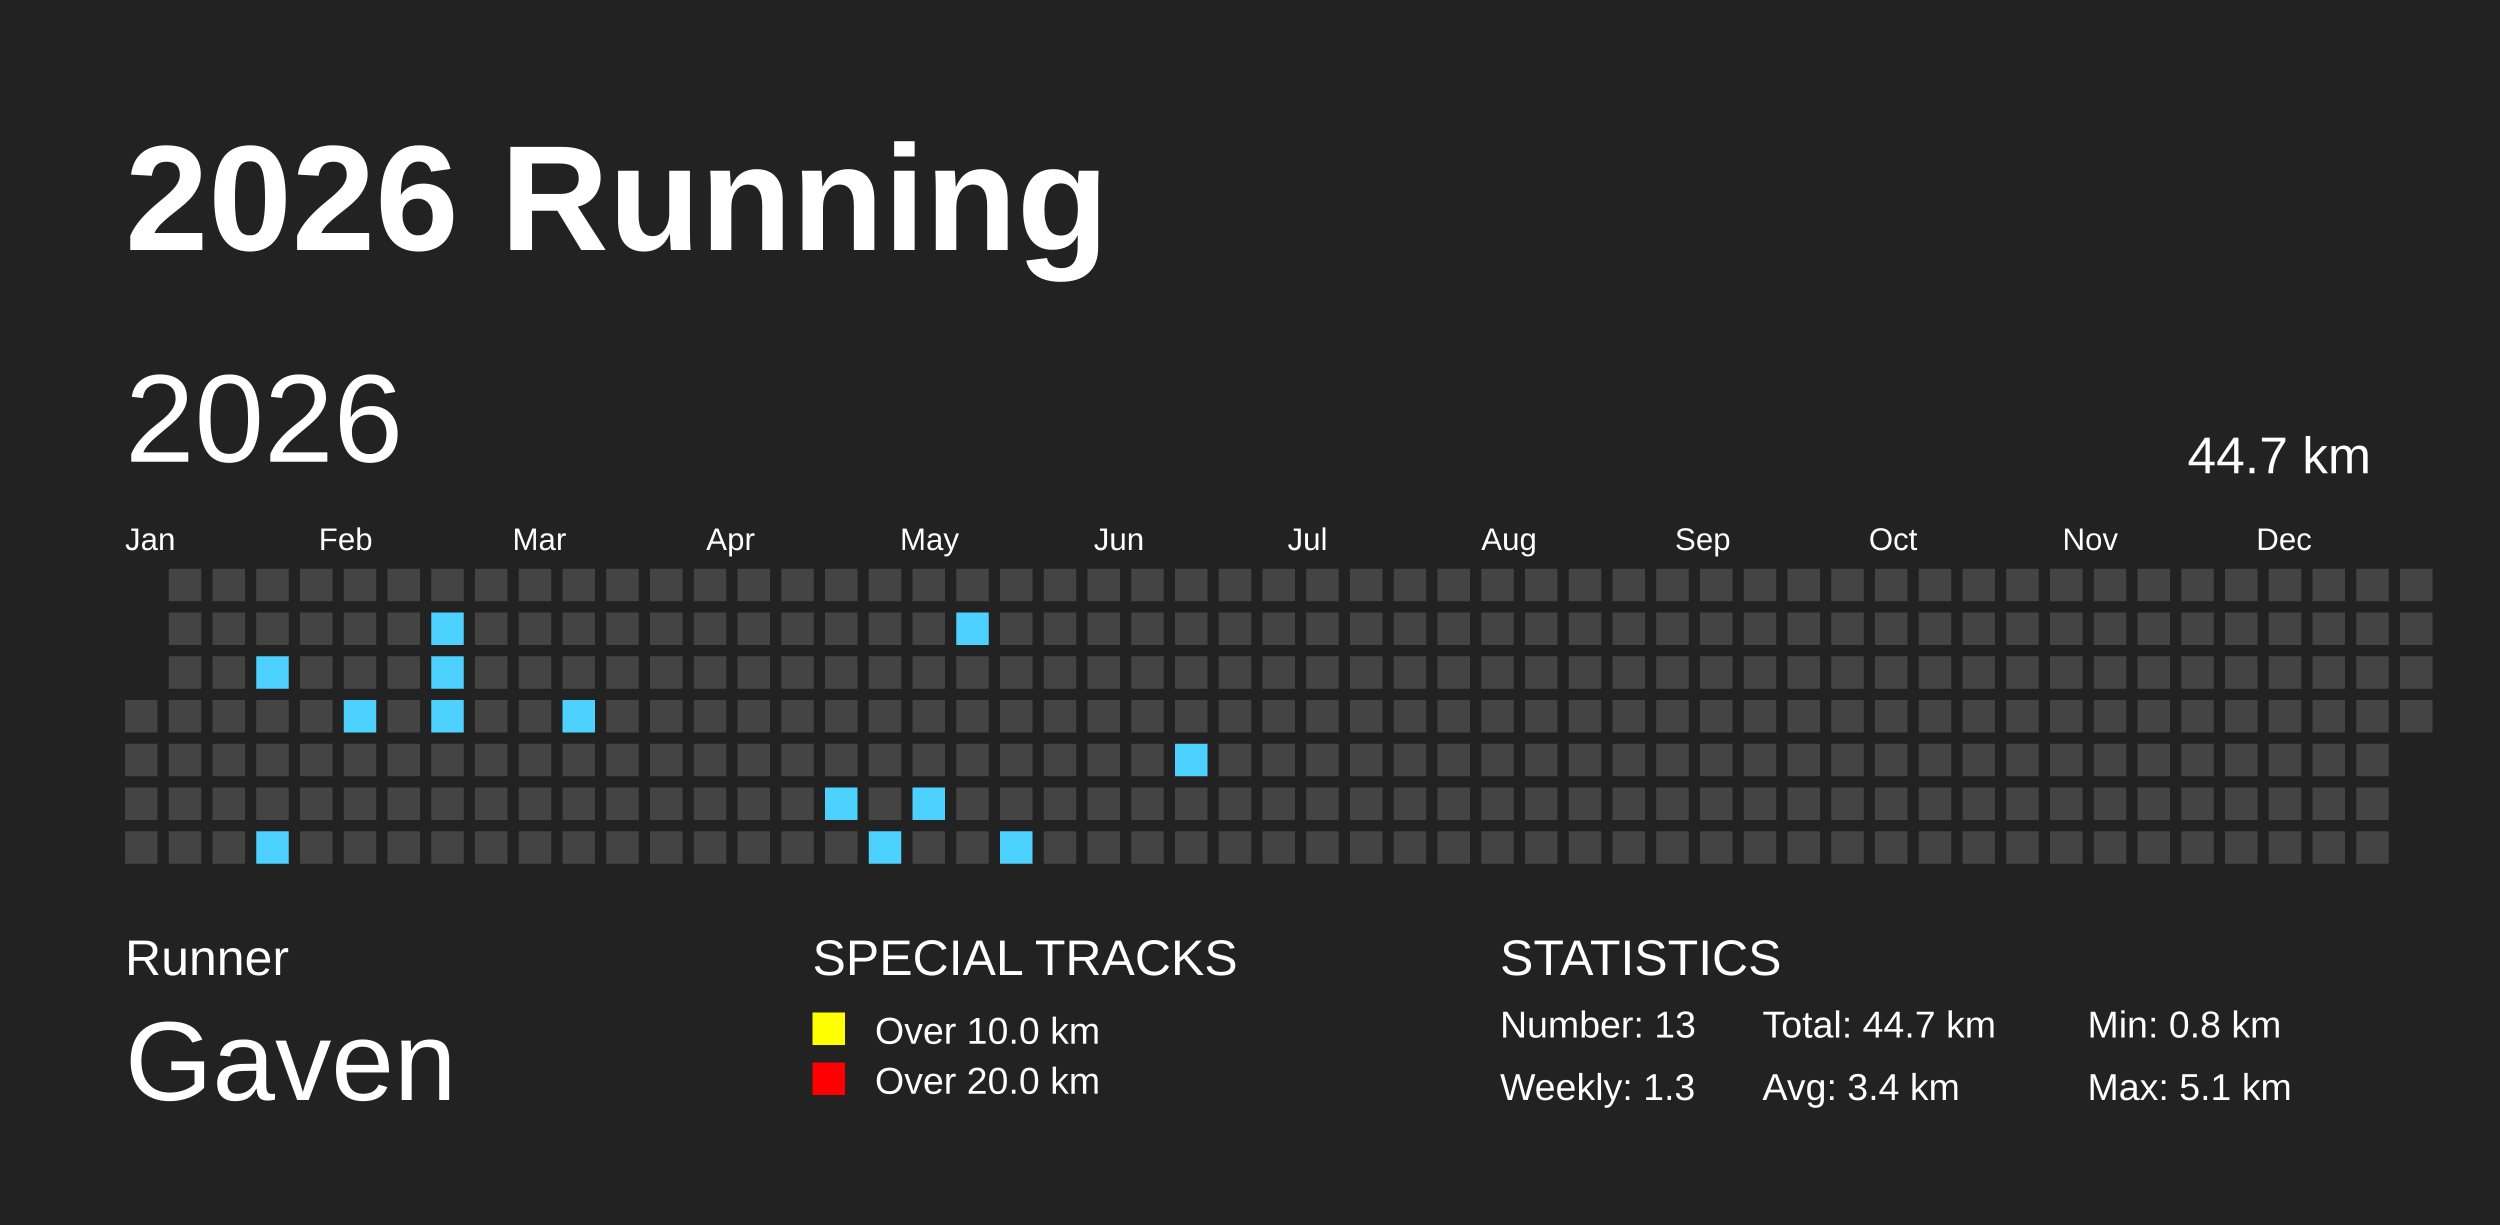
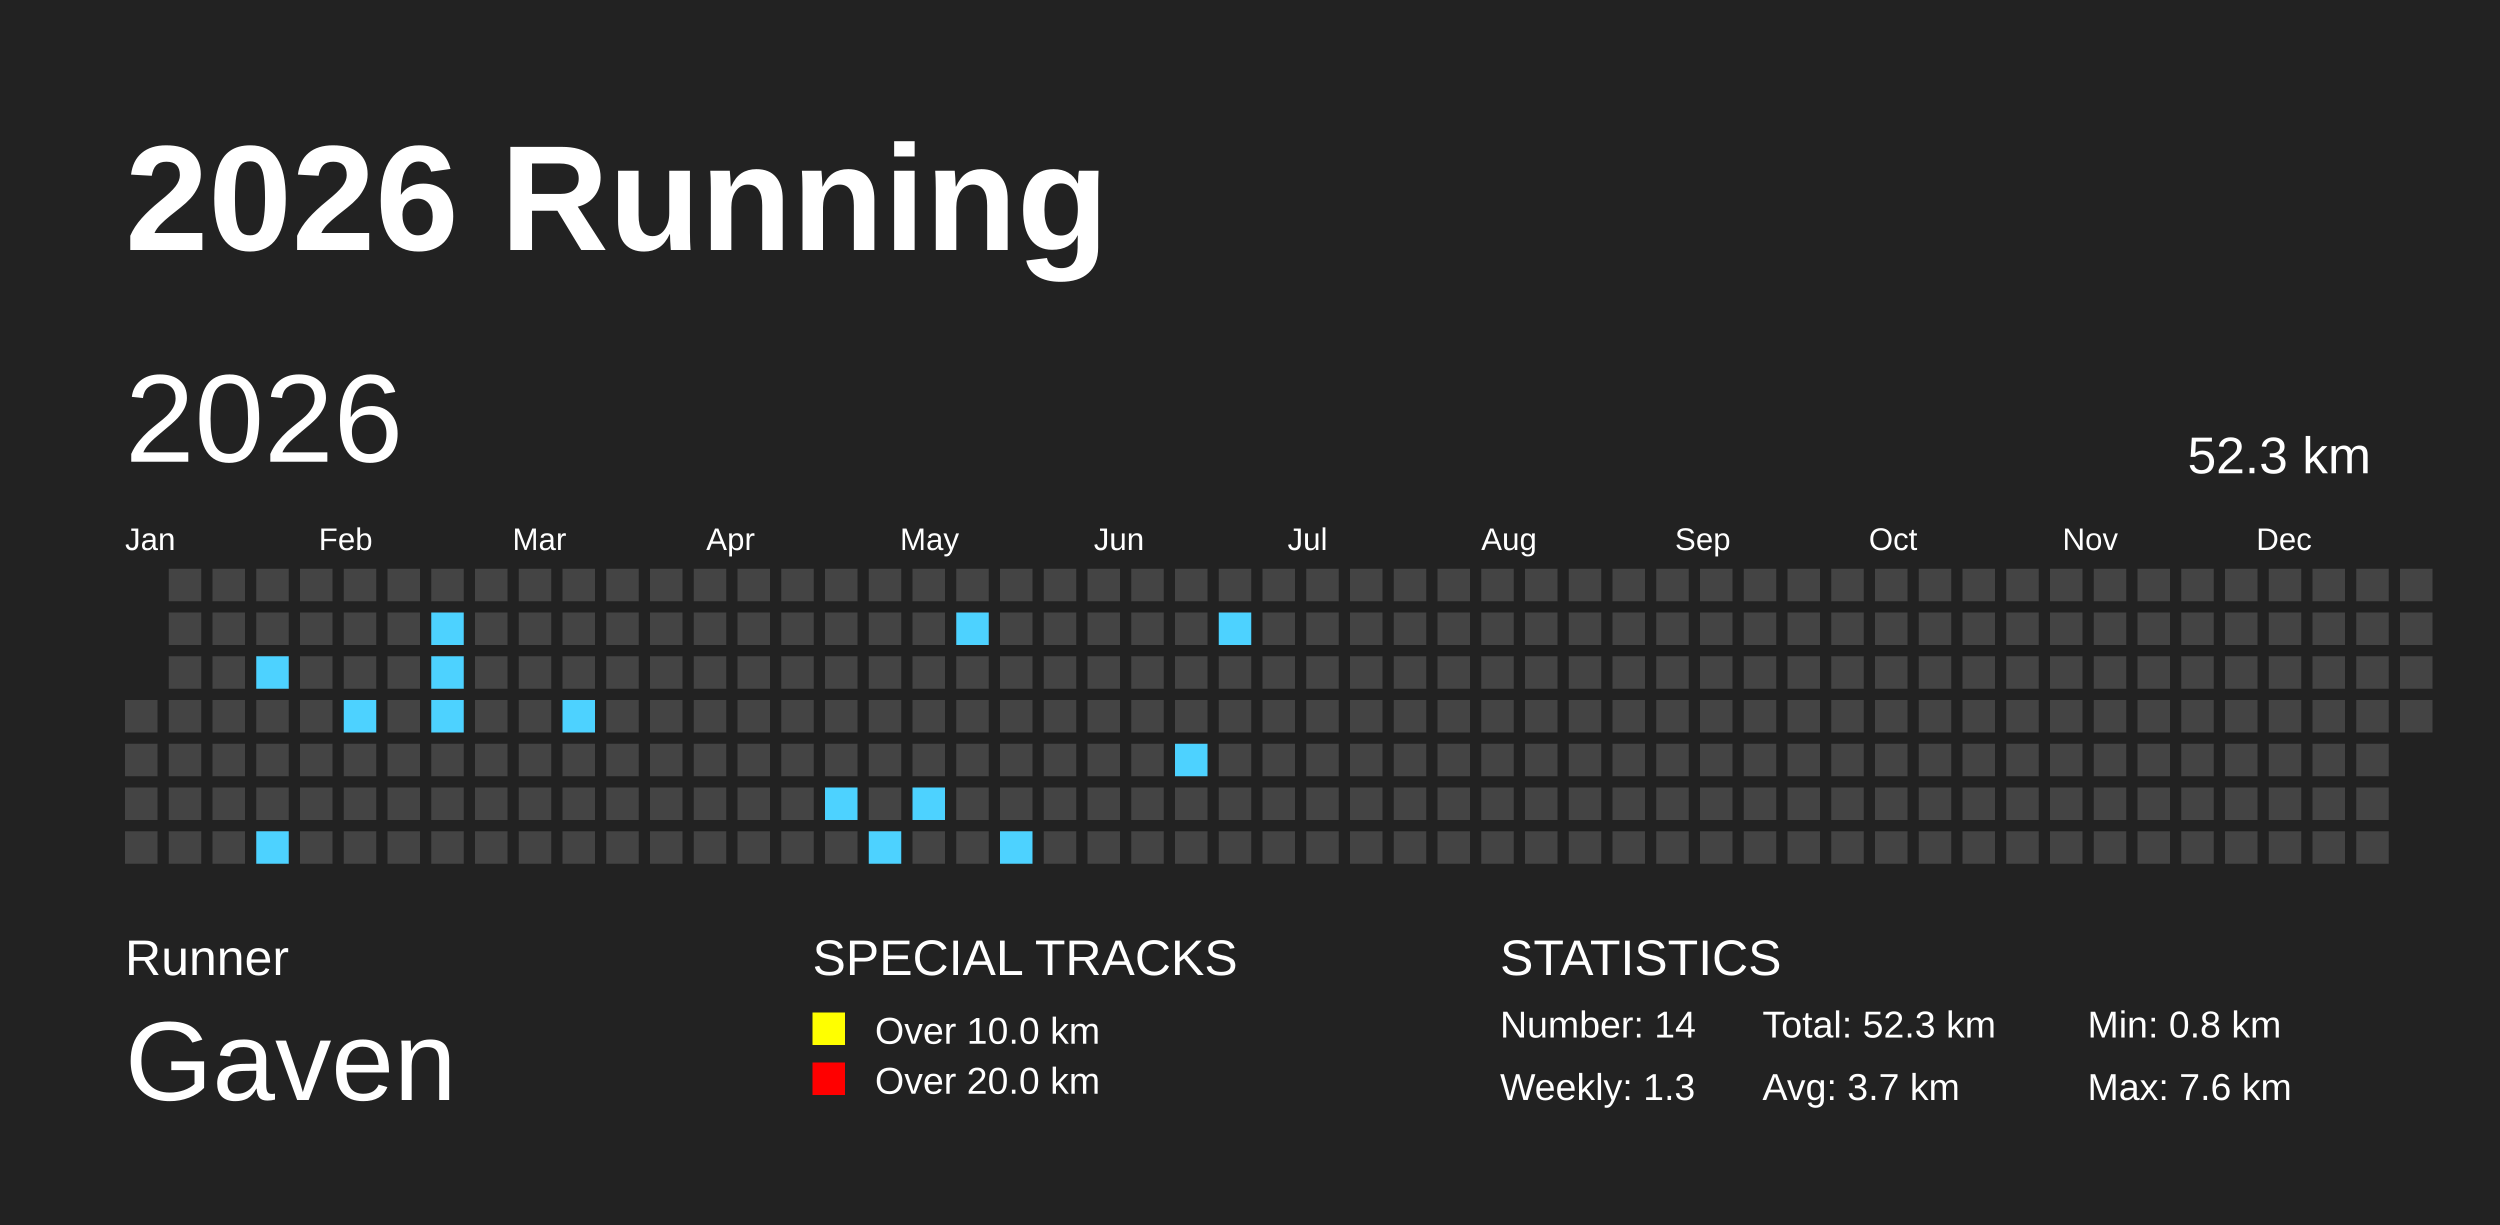
<svg xmlns="http://www.w3.org/2000/svg" baseProfile="full" height="98mm" version="1.1" viewBox="0,0,200,98" width="200mm">
  <defs />
  <rect fill="#222222" height="98" width="200" x="0" y="0" />
  <text fill="#FFFFFF" style="font-size:12px; font-family:Arial; font-weight:bold;" x="10" y="20">2026 Running</text>
  <text fill="#FFFFFF" style="font-size:4px; font-family:Arial" x="10" y="78">Runner</text>
  <text fill="#FFFFFF" style="font-size:9px; font-family:Arial" x="10" y="88">Gaven</text>
  <text fill="#FFFFFF" style="font-size:4px; font-family:Arial" x="65" y="78">SPECIAL TRACKS</text>
  <rect fill="yellow" height="2.6" width="2.6" x="65" y="81" />
  <text fill="#FFFFFF" style="font-size:3px; font-family:Arial" x="70" y="83.5">Over 10.0 km</text>
  <rect fill="red" height="2.6" width="2.6" x="65" y="85" />
  <text fill="#FFFFFF" style="font-size:3px; font-family:Arial" x="70" y="87.5">Over 20.0 km</text>
  <text fill="#FFFFFF" style="font-size:4px; font-family:Arial" x="120" y="78">STATISTICS</text>
-   <text fill="#FFFFFF" style="font-size:3px; font-family:Arial" x="120" y="83">Number: 13</text>
+   <text fill="#FFFFFF" style="font-size:3px; font-family:Arial" x="120" y="83">Number: 14</text>
  <text fill="#FFFFFF" style="font-size:3px; font-family:Arial" x="120" y="88">Weekly: 1.3</text>
-   <text fill="#FFFFFF" style="font-size:3px; font-family:Arial" x="141" y="83">Total: 44.7 km</text>
-   <text fill="#FFFFFF" style="font-size:3px; font-family:Arial" x="141" y="88">Avg: 3.4 km</text>
+   <text fill="#FFFFFF" style="font-size:3px; font-family:Arial" x="141" y="83">Total: 52.3 km</text>
+   <text fill="#FFFFFF" style="font-size:3px; font-family:Arial" x="141" y="88">Avg: 3.7 km</text>
  <text fill="#FFFFFF" style="font-size:3px; font-family:Arial" x="167" y="83">Min: 0.8 km</text>
-   <text fill="#FFFFFF" style="font-size:3px; font-family:Arial" x="167" y="88">Max: 5.1 km</text>
+   <text fill="#FFFFFF" style="font-size:3px; font-family:Arial" x="167" y="88">Max: 7.6 km</text>
  <text dominant-baseline="hanging" fill="#FFFFFF" style="font-size:10.0px; font-family:Arial;" x="10" y="30">2026</text>
-   <text dominant-baseline="hanging" fill="#FFFFFF" style="font-size:4.125px; font-family:Arial;" x="175" y="35">44.7 km</text>
+   <text dominant-baseline="hanging" fill="#FFFFFF" style="font-size:4.125px; font-family:Arial;" x="175" y="35">52.3 km</text>
  <text fill="#FFFFFF" style="font-size:2.5px; font-family:Arial" x="10.0" y="44">Jan</text>
  <text fill="#FFFFFF" style="font-size:2.5px; font-family:Arial" x="25.5" y="44">Feb</text>
  <text fill="#FFFFFF" style="font-size:2.5px; font-family:Arial" x="41.0" y="44">Mar</text>
  <text fill="#FFFFFF" style="font-size:2.5px; font-family:Arial" x="56.5" y="44">Apr</text>
  <text fill="#FFFFFF" style="font-size:2.5px; font-family:Arial" x="72.0" y="44">May</text>
  <text fill="#FFFFFF" style="font-size:2.5px; font-family:Arial" x="87.5" y="44">Jun</text>
  <text fill="#FFFFFF" style="font-size:2.5px; font-family:Arial" x="103.0" y="44">Jul</text>
  <text fill="#FFFFFF" style="font-size:2.5px; font-family:Arial" x="118.5" y="44">Aug</text>
  <text fill="#FFFFFF" style="font-size:2.5px; font-family:Arial" x="134.0" y="44">Sep</text>
  <text fill="#FFFFFF" style="font-size:2.5px; font-family:Arial" x="149.5" y="44">Oct</text>
  <text fill="#FFFFFF" style="font-size:2.5px; font-family:Arial" x="165.0" y="44">Nov</text>
  <text fill="#FFFFFF" style="font-size:2.5px; font-family:Arial" x="180.5" y="44">Dec</text>
  <rect fill="#444444" height="2.6" width="2.6" x="10.0" y="56.0" />
  <rect fill="#444444" height="2.6" width="2.6" x="10.0" y="59.5" />
  <rect fill="#444444" height="2.6" width="2.6" x="10.0" y="63.0" />
  <rect fill="#444444" height="2.6" width="2.6" x="10.0" y="66.5" />
  <rect fill="#444444" height="2.6" width="2.6" x="13.5" y="45.5" />
  <rect fill="#444444" height="2.6" width="2.6" x="13.5" y="49.0" />
  <rect fill="#444444" height="2.6" width="2.6" x="13.5" y="52.5" />
  <rect fill="#444444" height="2.6" width="2.6" x="13.5" y="56.0" />
  <rect fill="#444444" height="2.6" width="2.6" x="13.5" y="59.5" />
  <rect fill="#444444" height="2.6" width="2.6" x="13.5" y="63.0" />
  <rect fill="#444444" height="2.6" width="2.6" x="13.5" y="66.5" />
  <rect fill="#444444" height="2.6" width="2.6" x="17.0" y="45.5" />
  <rect fill="#444444" height="2.6" width="2.6" x="17.0" y="49.0" />
  <rect fill="#444444" height="2.6" width="2.6" x="17.0" y="52.5" />
  <rect fill="#444444" height="2.6" width="2.6" x="17.0" y="56.0" />
  <rect fill="#444444" height="2.6" width="2.6" x="17.0" y="59.5" />
  <rect fill="#444444" height="2.6" width="2.6" x="17.0" y="63.0" />
  <rect fill="#444444" height="2.6" width="2.6" x="17.0" y="66.5" />
  <rect fill="#444444" height="2.6" width="2.6" x="20.5" y="45.5" />
  <rect fill="#444444" height="2.6" width="2.6" x="20.5" y="49.0" />
  <rect fill="#4DD2FF" height="2.6" width="2.6" x="20.5" y="52.5" />
  <rect fill="#444444" height="2.6" width="2.6" x="20.5" y="56.0" />
  <rect fill="#444444" height="2.6" width="2.6" x="20.5" y="59.5" />
  <rect fill="#444444" height="2.6" width="2.6" x="20.5" y="63.0" />
  <rect fill="#4DD2FF" height="2.6" width="2.6" x="20.5" y="66.5" />
  <rect fill="#444444" height="2.6" width="2.6" x="24.0" y="45.5" />
  <rect fill="#444444" height="2.6" width="2.6" x="24.0" y="49.0" />
  <rect fill="#444444" height="2.6" width="2.6" x="24.0" y="52.5" />
  <rect fill="#444444" height="2.6" width="2.6" x="24.0" y="56.0" />
  <rect fill="#444444" height="2.6" width="2.6" x="24.0" y="59.5" />
  <rect fill="#444444" height="2.6" width="2.6" x="24.0" y="63.0" />
  <rect fill="#444444" height="2.6" width="2.6" x="24.0" y="66.5" />
  <rect fill="#444444" height="2.6" width="2.6" x="27.5" y="45.5" />
  <rect fill="#444444" height="2.6" width="2.6" x="27.5" y="49.0" />
  <rect fill="#444444" height="2.6" width="2.6" x="27.5" y="52.5" />
  <rect fill="#4DD2FF" height="2.6" width="2.6" x="27.5" y="56.0" />
  <rect fill="#444444" height="2.6" width="2.6" x="27.5" y="59.5" />
  <rect fill="#444444" height="2.6" width="2.6" x="27.5" y="63.0" />
  <rect fill="#444444" height="2.6" width="2.6" x="27.5" y="66.5" />
  <rect fill="#444444" height="2.6" width="2.6" x="31.0" y="45.5" />
  <rect fill="#444444" height="2.6" width="2.6" x="31.0" y="49.0" />
  <rect fill="#444444" height="2.6" width="2.6" x="31.0" y="52.5" />
  <rect fill="#444444" height="2.6" width="2.6" x="31.0" y="56.0" />
  <rect fill="#444444" height="2.6" width="2.6" x="31.0" y="59.5" />
  <rect fill="#444444" height="2.6" width="2.6" x="31.0" y="63.0" />
  <rect fill="#444444" height="2.6" width="2.6" x="31.0" y="66.5" />
  <rect fill="#444444" height="2.6" width="2.6" x="34.5" y="45.5" />
  <rect fill="#4DD2FF" height="2.6" width="2.6" x="34.5" y="49.0" />
  <rect fill="#4DD2FF" height="2.6" width="2.6" x="34.5" y="52.5" />
  <rect fill="#4DD2FF" height="2.6" width="2.6" x="34.5" y="56.0" />
  <rect fill="#444444" height="2.6" width="2.6" x="34.5" y="59.5" />
  <rect fill="#444444" height="2.6" width="2.6" x="34.5" y="63.0" />
  <rect fill="#444444" height="2.6" width="2.6" x="34.5" y="66.5" />
  <rect fill="#444444" height="2.6" width="2.6" x="38.0" y="45.5" />
  <rect fill="#444444" height="2.6" width="2.6" x="38.0" y="49.0" />
  <rect fill="#444444" height="2.6" width="2.6" x="38.0" y="52.5" />
  <rect fill="#444444" height="2.6" width="2.6" x="38.0" y="56.0" />
  <rect fill="#444444" height="2.6" width="2.6" x="38.0" y="59.5" />
  <rect fill="#444444" height="2.6" width="2.6" x="38.0" y="63.0" />
  <rect fill="#444444" height="2.6" width="2.6" x="38.0" y="66.5" />
  <rect fill="#444444" height="2.6" width="2.6" x="41.5" y="45.5" />
  <rect fill="#444444" height="2.6" width="2.6" x="41.5" y="49.0" />
  <rect fill="#444444" height="2.6" width="2.6" x="41.5" y="52.5" />
  <rect fill="#444444" height="2.6" width="2.6" x="41.5" y="56.0" />
  <rect fill="#444444" height="2.6" width="2.6" x="41.5" y="59.5" />
  <rect fill="#444444" height="2.6" width="2.6" x="41.5" y="63.0" />
  <rect fill="#444444" height="2.6" width="2.6" x="41.5" y="66.5" />
  <rect fill="#444444" height="2.6" width="2.6" x="45.0" y="45.5" />
  <rect fill="#444444" height="2.6" width="2.6" x="45.0" y="49.0" />
  <rect fill="#444444" height="2.6" width="2.6" x="45.0" y="52.5" />
  <rect fill="#4DD2FF" height="2.6" width="2.6" x="45.0" y="56.0" />
  <rect fill="#444444" height="2.6" width="2.6" x="45.0" y="59.5" />
  <rect fill="#444444" height="2.6" width="2.6" x="45.0" y="63.0" />
  <rect fill="#444444" height="2.6" width="2.6" x="45.0" y="66.5" />
  <rect fill="#444444" height="2.6" width="2.6" x="48.5" y="45.5" />
  <rect fill="#444444" height="2.6" width="2.6" x="48.5" y="49.0" />
  <rect fill="#444444" height="2.6" width="2.6" x="48.5" y="52.5" />
  <rect fill="#444444" height="2.6" width="2.6" x="48.5" y="56.0" />
  <rect fill="#444444" height="2.6" width="2.6" x="48.5" y="59.5" />
  <rect fill="#444444" height="2.6" width="2.6" x="48.5" y="63.0" />
  <rect fill="#444444" height="2.6" width="2.6" x="48.5" y="66.5" />
  <rect fill="#444444" height="2.6" width="2.6" x="52.0" y="45.5" />
  <rect fill="#444444" height="2.6" width="2.6" x="52.0" y="49.0" />
  <rect fill="#444444" height="2.6" width="2.6" x="52.0" y="52.5" />
  <rect fill="#444444" height="2.6" width="2.6" x="52.0" y="56.0" />
  <rect fill="#444444" height="2.6" width="2.6" x="52.0" y="59.5" />
  <rect fill="#444444" height="2.6" width="2.6" x="52.0" y="63.0" />
  <rect fill="#444444" height="2.6" width="2.6" x="52.0" y="66.5" />
  <rect fill="#444444" height="2.6" width="2.6" x="55.5" y="45.5" />
  <rect fill="#444444" height="2.6" width="2.6" x="55.5" y="49.0" />
  <rect fill="#444444" height="2.6" width="2.6" x="55.5" y="52.5" />
  <rect fill="#444444" height="2.6" width="2.6" x="55.5" y="56.0" />
  <rect fill="#444444" height="2.6" width="2.6" x="55.5" y="59.5" />
  <rect fill="#444444" height="2.6" width="2.6" x="55.5" y="63.0" />
  <rect fill="#444444" height="2.6" width="2.6" x="55.5" y="66.5" />
  <rect fill="#444444" height="2.6" width="2.6" x="59.0" y="45.5" />
  <rect fill="#444444" height="2.6" width="2.6" x="59.0" y="49.0" />
  <rect fill="#444444" height="2.6" width="2.6" x="59.0" y="52.5" />
  <rect fill="#444444" height="2.6" width="2.6" x="59.0" y="56.0" />
  <rect fill="#444444" height="2.6" width="2.6" x="59.0" y="59.5" />
  <rect fill="#444444" height="2.6" width="2.6" x="59.0" y="63.0" />
  <rect fill="#444444" height="2.6" width="2.6" x="59.0" y="66.5" />
  <rect fill="#444444" height="2.6" width="2.6" x="62.5" y="45.5" />
  <rect fill="#444444" height="2.6" width="2.6" x="62.5" y="49.0" />
  <rect fill="#444444" height="2.6" width="2.6" x="62.5" y="52.5" />
  <rect fill="#444444" height="2.6" width="2.6" x="62.5" y="56.0" />
  <rect fill="#444444" height="2.6" width="2.6" x="62.5" y="59.5" />
  <rect fill="#444444" height="2.6" width="2.6" x="62.5" y="63.0" />
  <rect fill="#444444" height="2.6" width="2.6" x="62.5" y="66.5" />
  <rect fill="#444444" height="2.6" width="2.6" x="66.0" y="45.5" />
  <rect fill="#444444" height="2.6" width="2.6" x="66.0" y="49.0" />
  <rect fill="#444444" height="2.6" width="2.6" x="66.0" y="52.5" />
  <rect fill="#444444" height="2.6" width="2.6" x="66.0" y="56.0" />
  <rect fill="#444444" height="2.6" width="2.6" x="66.0" y="59.5" />
  <rect fill="#4DD2FF" height="2.6" width="2.6" x="66.0" y="63.0" />
  <rect fill="#444444" height="2.6" width="2.6" x="66.0" y="66.5" />
  <rect fill="#444444" height="2.6" width="2.6" x="69.5" y="45.5" />
  <rect fill="#444444" height="2.6" width="2.6" x="69.5" y="49.0" />
  <rect fill="#444444" height="2.6" width="2.6" x="69.5" y="52.5" />
  <rect fill="#444444" height="2.6" width="2.6" x="69.5" y="56.0" />
  <rect fill="#444444" height="2.6" width="2.6" x="69.5" y="59.5" />
  <rect fill="#444444" height="2.6" width="2.6" x="69.5" y="63.0" />
  <rect fill="#4DD2FF" height="2.6" width="2.6" x="69.5" y="66.5" />
  <rect fill="#444444" height="2.6" width="2.6" x="73.0" y="45.5" />
  <rect fill="#444444" height="2.6" width="2.6" x="73.0" y="49.0" />
  <rect fill="#444444" height="2.6" width="2.6" x="73.0" y="52.5" />
  <rect fill="#444444" height="2.6" width="2.6" x="73.0" y="56.0" />
  <rect fill="#444444" height="2.6" width="2.6" x="73.0" y="59.5" />
  <rect fill="#4DD2FF" height="2.6" width="2.6" x="73.0" y="63.0" />
  <rect fill="#444444" height="2.6" width="2.6" x="73.0" y="66.5" />
  <rect fill="#444444" height="2.6" width="2.6" x="76.5" y="45.5" />
  <rect fill="#4DD2FF" height="2.6" width="2.6" x="76.5" y="49.0" />
  <rect fill="#444444" height="2.6" width="2.6" x="76.5" y="52.5" />
  <rect fill="#444444" height="2.6" width="2.6" x="76.5" y="56.0" />
  <rect fill="#444444" height="2.6" width="2.6" x="76.5" y="59.5" />
  <rect fill="#444444" height="2.6" width="2.6" x="76.5" y="63.0" />
  <rect fill="#444444" height="2.6" width="2.6" x="76.5" y="66.5" />
  <rect fill="#444444" height="2.6" width="2.6" x="80.0" y="45.5" />
  <rect fill="#444444" height="2.6" width="2.6" x="80.0" y="49.0" />
  <rect fill="#444444" height="2.6" width="2.6" x="80.0" y="52.5" />
  <rect fill="#444444" height="2.6" width="2.6" x="80.0" y="56.0" />
  <rect fill="#444444" height="2.6" width="2.6" x="80.0" y="59.5" />
  <rect fill="#444444" height="2.6" width="2.6" x="80.0" y="63.0" />
  <rect fill="#4DD2FF" height="2.6" width="2.6" x="80.0" y="66.5" />
  <rect fill="#444444" height="2.6" width="2.6" x="83.5" y="45.5" />
  <rect fill="#444444" height="2.6" width="2.6" x="83.5" y="49.0" />
  <rect fill="#444444" height="2.6" width="2.6" x="83.5" y="52.5" />
  <rect fill="#444444" height="2.6" width="2.6" x="83.5" y="56.0" />
  <rect fill="#444444" height="2.6" width="2.6" x="83.5" y="59.5" />
  <rect fill="#444444" height="2.6" width="2.6" x="83.5" y="63.0" />
  <rect fill="#444444" height="2.6" width="2.6" x="83.5" y="66.5" />
  <rect fill="#444444" height="2.6" width="2.6" x="87.0" y="45.5" />
  <rect fill="#444444" height="2.6" width="2.6" x="87.0" y="49.0" />
  <rect fill="#444444" height="2.6" width="2.6" x="87.0" y="52.5" />
  <rect fill="#444444" height="2.6" width="2.6" x="87.0" y="56.0" />
  <rect fill="#444444" height="2.6" width="2.6" x="87.0" y="59.5" />
  <rect fill="#444444" height="2.6" width="2.6" x="87.0" y="63.0" />
  <rect fill="#444444" height="2.6" width="2.6" x="87.0" y="66.5" />
  <rect fill="#444444" height="2.6" width="2.6" x="90.5" y="45.5" />
  <rect fill="#444444" height="2.6" width="2.6" x="90.5" y="49.0" />
  <rect fill="#444444" height="2.6" width="2.6" x="90.5" y="52.5" />
  <rect fill="#444444" height="2.6" width="2.6" x="90.5" y="56.0" />
  <rect fill="#444444" height="2.6" width="2.6" x="90.5" y="59.5" />
  <rect fill="#444444" height="2.6" width="2.6" x="90.5" y="63.0" />
  <rect fill="#444444" height="2.6" width="2.6" x="90.5" y="66.5" />
  <rect fill="#444444" height="2.6" width="2.6" x="94.0" y="45.5" />
  <rect fill="#444444" height="2.6" width="2.6" x="94.0" y="49.0" />
  <rect fill="#444444" height="2.6" width="2.6" x="94.0" y="52.5" />
  <rect fill="#444444" height="2.6" width="2.6" x="94.0" y="56.0" />
  <rect fill="#4DD2FF" height="2.6" width="2.6" x="94.0" y="59.5" />
  <rect fill="#444444" height="2.6" width="2.6" x="94.0" y="63.0" />
  <rect fill="#444444" height="2.6" width="2.6" x="94.0" y="66.5" />
  <rect fill="#444444" height="2.6" width="2.6" x="97.5" y="45.5" />
-   <rect fill="#444444" height="2.6" width="2.6" x="97.5" y="49.0" />
+   <rect fill="#4DD2FF" height="2.6" width="2.6" x="97.5" y="49.0" />
  <rect fill="#444444" height="2.6" width="2.6" x="97.5" y="52.5" />
  <rect fill="#444444" height="2.6" width="2.6" x="97.5" y="56.0" />
  <rect fill="#444444" height="2.6" width="2.6" x="97.5" y="59.5" />
  <rect fill="#444444" height="2.6" width="2.6" x="97.5" y="63.0" />
  <rect fill="#444444" height="2.6" width="2.6" x="97.5" y="66.5" />
  <rect fill="#444444" height="2.6" width="2.6" x="101.0" y="45.5" />
  <rect fill="#444444" height="2.6" width="2.6" x="101.0" y="49.0" />
  <rect fill="#444444" height="2.6" width="2.6" x="101.0" y="52.5" />
  <rect fill="#444444" height="2.6" width="2.6" x="101.0" y="56.0" />
  <rect fill="#444444" height="2.6" width="2.6" x="101.0" y="59.5" />
  <rect fill="#444444" height="2.6" width="2.6" x="101.0" y="63.0" />
  <rect fill="#444444" height="2.6" width="2.6" x="101.0" y="66.5" />
  <rect fill="#444444" height="2.6" width="2.6" x="104.5" y="45.5" />
  <rect fill="#444444" height="2.6" width="2.6" x="104.5" y="49.0" />
  <rect fill="#444444" height="2.6" width="2.6" x="104.5" y="52.5" />
  <rect fill="#444444" height="2.6" width="2.6" x="104.5" y="56.0" />
  <rect fill="#444444" height="2.6" width="2.6" x="104.5" y="59.5" />
  <rect fill="#444444" height="2.6" width="2.6" x="104.5" y="63.0" />
  <rect fill="#444444" height="2.6" width="2.6" x="104.5" y="66.5" />
  <rect fill="#444444" height="2.6" width="2.6" x="108.0" y="45.5" />
  <rect fill="#444444" height="2.6" width="2.6" x="108.0" y="49.0" />
  <rect fill="#444444" height="2.6" width="2.6" x="108.0" y="52.5" />
  <rect fill="#444444" height="2.6" width="2.6" x="108.0" y="56.0" />
  <rect fill="#444444" height="2.6" width="2.6" x="108.0" y="59.5" />
  <rect fill="#444444" height="2.6" width="2.6" x="108.0" y="63.0" />
  <rect fill="#444444" height="2.6" width="2.6" x="108.0" y="66.5" />
  <rect fill="#444444" height="2.6" width="2.6" x="111.5" y="45.5" />
  <rect fill="#444444" height="2.6" width="2.6" x="111.5" y="49.0" />
  <rect fill="#444444" height="2.6" width="2.6" x="111.5" y="52.5" />
  <rect fill="#444444" height="2.6" width="2.6" x="111.5" y="56.0" />
  <rect fill="#444444" height="2.6" width="2.6" x="111.5" y="59.5" />
  <rect fill="#444444" height="2.6" width="2.6" x="111.5" y="63.0" />
  <rect fill="#444444" height="2.6" width="2.6" x="111.5" y="66.5" />
  <rect fill="#444444" height="2.6" width="2.6" x="115.0" y="45.5" />
  <rect fill="#444444" height="2.6" width="2.6" x="115.0" y="49.0" />
  <rect fill="#444444" height="2.6" width="2.6" x="115.0" y="52.5" />
  <rect fill="#444444" height="2.6" width="2.6" x="115.0" y="56.0" />
  <rect fill="#444444" height="2.6" width="2.6" x="115.0" y="59.5" />
  <rect fill="#444444" height="2.6" width="2.6" x="115.0" y="63.0" />
  <rect fill="#444444" height="2.6" width="2.6" x="115.0" y="66.5" />
  <rect fill="#444444" height="2.6" width="2.6" x="118.5" y="45.5" />
  <rect fill="#444444" height="2.6" width="2.6" x="118.5" y="49.0" />
  <rect fill="#444444" height="2.6" width="2.6" x="118.5" y="52.5" />
  <rect fill="#444444" height="2.6" width="2.6" x="118.5" y="56.0" />
  <rect fill="#444444" height="2.6" width="2.6" x="118.5" y="59.5" />
  <rect fill="#444444" height="2.6" width="2.6" x="118.5" y="63.0" />
  <rect fill="#444444" height="2.6" width="2.6" x="118.5" y="66.5" />
  <rect fill="#444444" height="2.6" width="2.6" x="122.0" y="45.5" />
  <rect fill="#444444" height="2.6" width="2.6" x="122.0" y="49.0" />
  <rect fill="#444444" height="2.6" width="2.6" x="122.0" y="52.5" />
  <rect fill="#444444" height="2.6" width="2.6" x="122.0" y="56.0" />
  <rect fill="#444444" height="2.6" width="2.6" x="122.0" y="59.5" />
  <rect fill="#444444" height="2.6" width="2.6" x="122.0" y="63.0" />
  <rect fill="#444444" height="2.6" width="2.6" x="122.0" y="66.5" />
  <rect fill="#444444" height="2.6" width="2.6" x="125.5" y="45.5" />
  <rect fill="#444444" height="2.6" width="2.6" x="125.5" y="49.0" />
  <rect fill="#444444" height="2.6" width="2.6" x="125.5" y="52.5" />
  <rect fill="#444444" height="2.6" width="2.6" x="125.5" y="56.0" />
  <rect fill="#444444" height="2.6" width="2.6" x="125.5" y="59.5" />
  <rect fill="#444444" height="2.6" width="2.6" x="125.5" y="63.0" />
  <rect fill="#444444" height="2.6" width="2.6" x="125.5" y="66.5" />
  <rect fill="#444444" height="2.6" width="2.6" x="129.0" y="45.5" />
  <rect fill="#444444" height="2.6" width="2.6" x="129.0" y="49.0" />
  <rect fill="#444444" height="2.6" width="2.6" x="129.0" y="52.5" />
  <rect fill="#444444" height="2.6" width="2.6" x="129.0" y="56.0" />
  <rect fill="#444444" height="2.6" width="2.6" x="129.0" y="59.5" />
  <rect fill="#444444" height="2.6" width="2.6" x="129.0" y="63.0" />
  <rect fill="#444444" height="2.6" width="2.6" x="129.0" y="66.5" />
  <rect fill="#444444" height="2.6" width="2.6" x="132.5" y="45.5" />
  <rect fill="#444444" height="2.6" width="2.6" x="132.5" y="49.0" />
  <rect fill="#444444" height="2.6" width="2.6" x="132.5" y="52.5" />
  <rect fill="#444444" height="2.6" width="2.6" x="132.5" y="56.0" />
  <rect fill="#444444" height="2.6" width="2.6" x="132.5" y="59.5" />
  <rect fill="#444444" height="2.6" width="2.6" x="132.5" y="63.0" />
  <rect fill="#444444" height="2.6" width="2.6" x="132.5" y="66.5" />
  <rect fill="#444444" height="2.6" width="2.6" x="136.0" y="45.5" />
  <rect fill="#444444" height="2.6" width="2.6" x="136.0" y="49.0" />
  <rect fill="#444444" height="2.6" width="2.6" x="136.0" y="52.5" />
  <rect fill="#444444" height="2.6" width="2.6" x="136.0" y="56.0" />
  <rect fill="#444444" height="2.6" width="2.6" x="136.0" y="59.5" />
  <rect fill="#444444" height="2.6" width="2.6" x="136.0" y="63.0" />
  <rect fill="#444444" height="2.6" width="2.6" x="136.0" y="66.5" />
  <rect fill="#444444" height="2.6" width="2.6" x="139.5" y="45.5" />
  <rect fill="#444444" height="2.6" width="2.6" x="139.5" y="49.0" />
  <rect fill="#444444" height="2.6" width="2.6" x="139.5" y="52.5" />
  <rect fill="#444444" height="2.6" width="2.6" x="139.5" y="56.0" />
  <rect fill="#444444" height="2.6" width="2.6" x="139.5" y="59.5" />
  <rect fill="#444444" height="2.6" width="2.6" x="139.5" y="63.0" />
  <rect fill="#444444" height="2.6" width="2.6" x="139.5" y="66.5" />
  <rect fill="#444444" height="2.6" width="2.6" x="143.0" y="45.5" />
  <rect fill="#444444" height="2.6" width="2.6" x="143.0" y="49.0" />
  <rect fill="#444444" height="2.6" width="2.6" x="143.0" y="52.5" />
  <rect fill="#444444" height="2.6" width="2.6" x="143.0" y="56.0" />
  <rect fill="#444444" height="2.6" width="2.6" x="143.0" y="59.5" />
  <rect fill="#444444" height="2.6" width="2.6" x="143.0" y="63.0" />
  <rect fill="#444444" height="2.6" width="2.6" x="143.0" y="66.5" />
  <rect fill="#444444" height="2.6" width="2.6" x="146.5" y="45.5" />
  <rect fill="#444444" height="2.6" width="2.6" x="146.5" y="49.0" />
  <rect fill="#444444" height="2.6" width="2.6" x="146.5" y="52.5" />
  <rect fill="#444444" height="2.6" width="2.6" x="146.5" y="56.0" />
  <rect fill="#444444" height="2.6" width="2.6" x="146.5" y="59.5" />
  <rect fill="#444444" height="2.6" width="2.6" x="146.5" y="63.0" />
  <rect fill="#444444" height="2.6" width="2.6" x="146.5" y="66.5" />
  <rect fill="#444444" height="2.6" width="2.6" x="150.0" y="45.5" />
  <rect fill="#444444" height="2.6" width="2.6" x="150.0" y="49.0" />
  <rect fill="#444444" height="2.6" width="2.6" x="150.0" y="52.5" />
  <rect fill="#444444" height="2.6" width="2.6" x="150.0" y="56.0" />
  <rect fill="#444444" height="2.6" width="2.6" x="150.0" y="59.5" />
  <rect fill="#444444" height="2.6" width="2.6" x="150.0" y="63.0" />
  <rect fill="#444444" height="2.6" width="2.6" x="150.0" y="66.5" />
  <rect fill="#444444" height="2.6" width="2.6" x="153.5" y="45.5" />
  <rect fill="#444444" height="2.6" width="2.6" x="153.5" y="49.0" />
  <rect fill="#444444" height="2.6" width="2.6" x="153.5" y="52.5" />
  <rect fill="#444444" height="2.6" width="2.6" x="153.5" y="56.0" />
  <rect fill="#444444" height="2.6" width="2.6" x="153.5" y="59.5" />
  <rect fill="#444444" height="2.6" width="2.6" x="153.5" y="63.0" />
  <rect fill="#444444" height="2.6" width="2.6" x="153.5" y="66.5" />
  <rect fill="#444444" height="2.6" width="2.6" x="157.0" y="45.5" />
  <rect fill="#444444" height="2.6" width="2.6" x="157.0" y="49.0" />
  <rect fill="#444444" height="2.6" width="2.6" x="157.0" y="52.5" />
  <rect fill="#444444" height="2.6" width="2.6" x="157.0" y="56.0" />
  <rect fill="#444444" height="2.6" width="2.6" x="157.0" y="59.5" />
  <rect fill="#444444" height="2.6" width="2.6" x="157.0" y="63.0" />
  <rect fill="#444444" height="2.6" width="2.6" x="157.0" y="66.5" />
  <rect fill="#444444" height="2.6" width="2.6" x="160.5" y="45.5" />
  <rect fill="#444444" height="2.6" width="2.6" x="160.5" y="49.0" />
  <rect fill="#444444" height="2.6" width="2.6" x="160.5" y="52.5" />
  <rect fill="#444444" height="2.6" width="2.6" x="160.5" y="56.0" />
  <rect fill="#444444" height="2.6" width="2.6" x="160.5" y="59.5" />
  <rect fill="#444444" height="2.6" width="2.6" x="160.5" y="63.0" />
  <rect fill="#444444" height="2.6" width="2.6" x="160.5" y="66.5" />
  <rect fill="#444444" height="2.6" width="2.6" x="164.0" y="45.5" />
  <rect fill="#444444" height="2.6" width="2.6" x="164.0" y="49.0" />
  <rect fill="#444444" height="2.6" width="2.6" x="164.0" y="52.5" />
  <rect fill="#444444" height="2.6" width="2.6" x="164.0" y="56.0" />
  <rect fill="#444444" height="2.6" width="2.6" x="164.0" y="59.5" />
  <rect fill="#444444" height="2.6" width="2.6" x="164.0" y="63.0" />
  <rect fill="#444444" height="2.6" width="2.6" x="164.0" y="66.5" />
  <rect fill="#444444" height="2.6" width="2.6" x="167.5" y="45.5" />
  <rect fill="#444444" height="2.6" width="2.6" x="167.5" y="49.0" />
  <rect fill="#444444" height="2.6" width="2.6" x="167.5" y="52.5" />
  <rect fill="#444444" height="2.6" width="2.6" x="167.5" y="56.0" />
  <rect fill="#444444" height="2.6" width="2.6" x="167.5" y="59.5" />
  <rect fill="#444444" height="2.6" width="2.6" x="167.5" y="63.0" />
  <rect fill="#444444" height="2.6" width="2.6" x="167.5" y="66.5" />
  <rect fill="#444444" height="2.6" width="2.6" x="171.0" y="45.5" />
  <rect fill="#444444" height="2.6" width="2.6" x="171.0" y="49.0" />
  <rect fill="#444444" height="2.6" width="2.6" x="171.0" y="52.5" />
  <rect fill="#444444" height="2.6" width="2.6" x="171.0" y="56.0" />
  <rect fill="#444444" height="2.6" width="2.6" x="171.0" y="59.5" />
  <rect fill="#444444" height="2.6" width="2.6" x="171.0" y="63.0" />
  <rect fill="#444444" height="2.6" width="2.6" x="171.0" y="66.5" />
  <rect fill="#444444" height="2.6" width="2.6" x="174.5" y="45.5" />
  <rect fill="#444444" height="2.6" width="2.6" x="174.5" y="49.0" />
  <rect fill="#444444" height="2.6" width="2.6" x="174.5" y="52.5" />
  <rect fill="#444444" height="2.6" width="2.6" x="174.5" y="56.0" />
  <rect fill="#444444" height="2.6" width="2.6" x="174.5" y="59.5" />
  <rect fill="#444444" height="2.6" width="2.6" x="174.5" y="63.0" />
  <rect fill="#444444" height="2.6" width="2.6" x="174.5" y="66.5" />
  <rect fill="#444444" height="2.6" width="2.6" x="178.0" y="45.5" />
  <rect fill="#444444" height="2.6" width="2.6" x="178.0" y="49.0" />
  <rect fill="#444444" height="2.6" width="2.6" x="178.0" y="52.5" />
  <rect fill="#444444" height="2.6" width="2.6" x="178.0" y="56.0" />
  <rect fill="#444444" height="2.6" width="2.6" x="178.0" y="59.5" />
  <rect fill="#444444" height="2.6" width="2.6" x="178.0" y="63.0" />
  <rect fill="#444444" height="2.6" width="2.6" x="178.0" y="66.5" />
  <rect fill="#444444" height="2.6" width="2.6" x="181.5" y="45.5" />
  <rect fill="#444444" height="2.6" width="2.6" x="181.5" y="49.0" />
  <rect fill="#444444" height="2.6" width="2.6" x="181.5" y="52.5" />
  <rect fill="#444444" height="2.6" width="2.6" x="181.5" y="56.0" />
  <rect fill="#444444" height="2.6" width="2.6" x="181.5" y="59.5" />
  <rect fill="#444444" height="2.6" width="2.6" x="181.5" y="63.0" />
  <rect fill="#444444" height="2.6" width="2.6" x="181.5" y="66.5" />
  <rect fill="#444444" height="2.6" width="2.6" x="185.0" y="45.5" />
  <rect fill="#444444" height="2.6" width="2.6" x="185.0" y="49.0" />
  <rect fill="#444444" height="2.6" width="2.6" x="185.0" y="52.5" />
  <rect fill="#444444" height="2.6" width="2.6" x="185.0" y="56.0" />
  <rect fill="#444444" height="2.6" width="2.6" x="185.0" y="59.5" />
  <rect fill="#444444" height="2.6" width="2.6" x="185.0" y="63.0" />
  <rect fill="#444444" height="2.6" width="2.6" x="185.0" y="66.5" />
  <rect fill="#444444" height="2.6" width="2.6" x="188.5" y="45.5" />
  <rect fill="#444444" height="2.6" width="2.6" x="188.5" y="49.0" />
  <rect fill="#444444" height="2.6" width="2.6" x="188.5" y="52.5" />
  <rect fill="#444444" height="2.6" width="2.6" x="188.5" y="56.0" />
  <rect fill="#444444" height="2.6" width="2.6" x="188.5" y="59.5" />
  <rect fill="#444444" height="2.6" width="2.6" x="188.5" y="63.0" />
  <rect fill="#444444" height="2.6" width="2.6" x="188.5" y="66.5" />
  <rect fill="#444444" height="2.6" width="2.6" x="192.0" y="45.5" />
  <rect fill="#444444" height="2.6" width="2.6" x="192.0" y="49.0" />
  <rect fill="#444444" height="2.6" width="2.6" x="192.0" y="52.5" />
  <rect fill="#444444" height="2.6" width="2.6" x="192.0" y="56.0" />
</svg>
